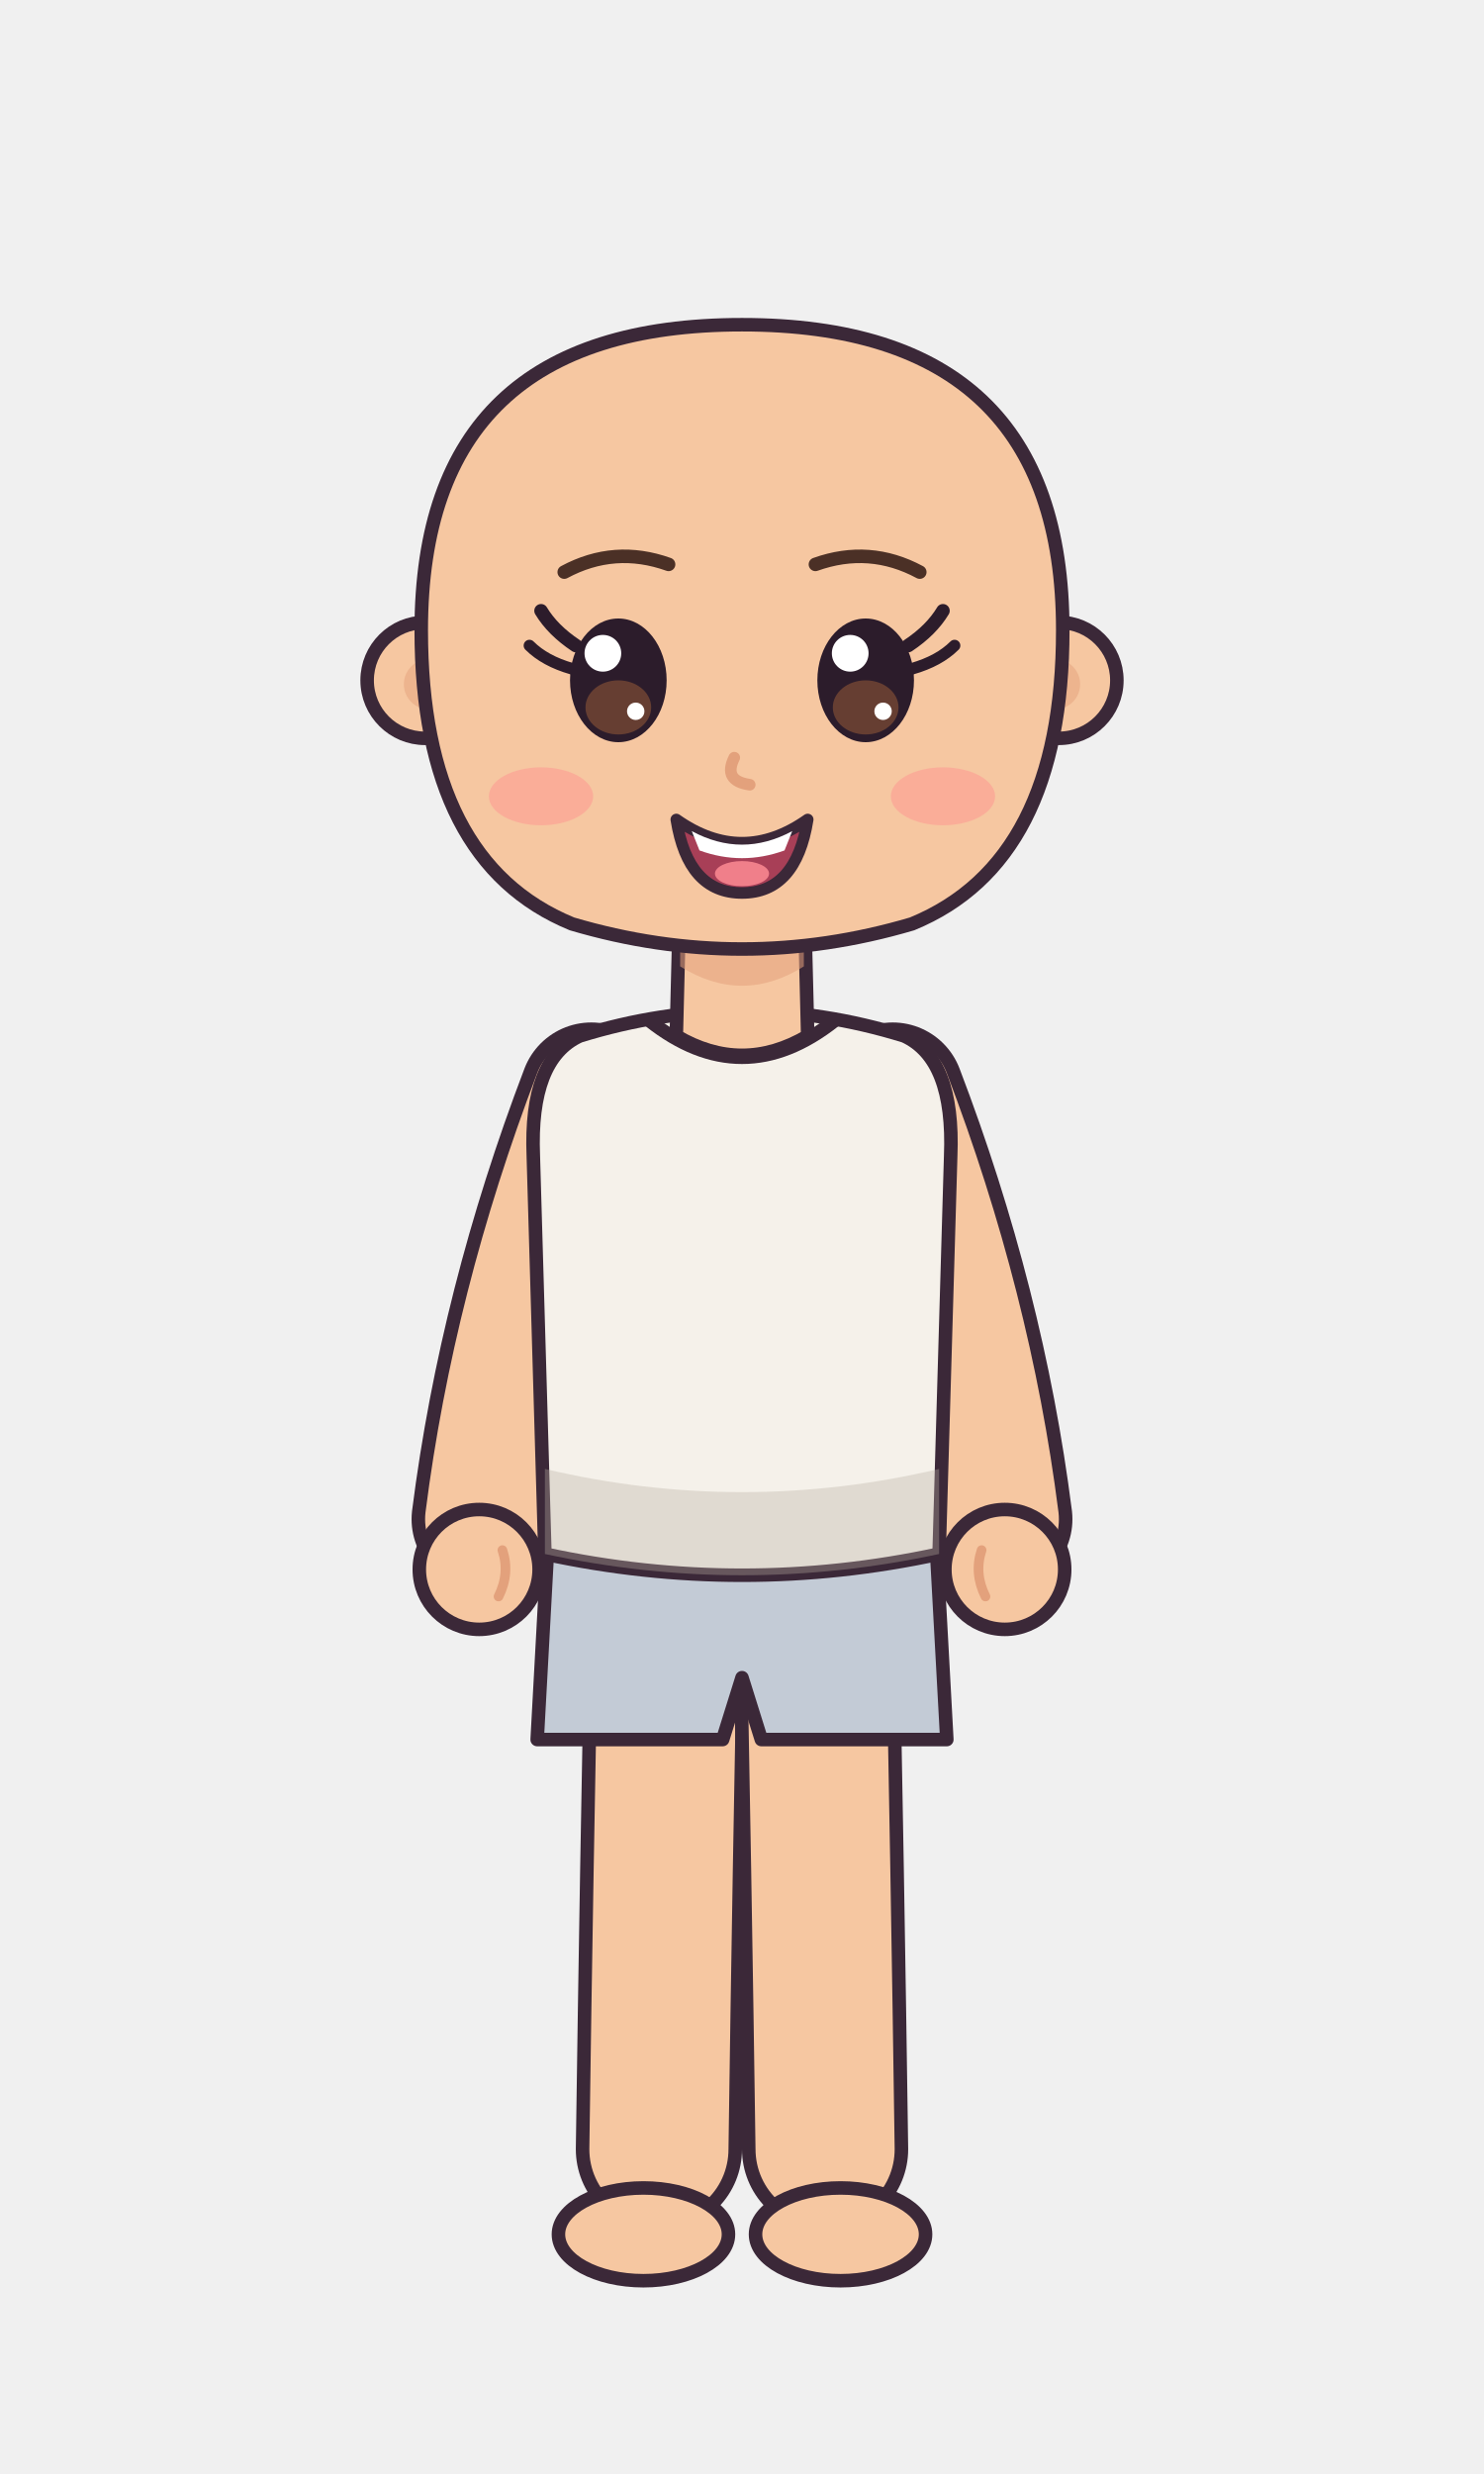
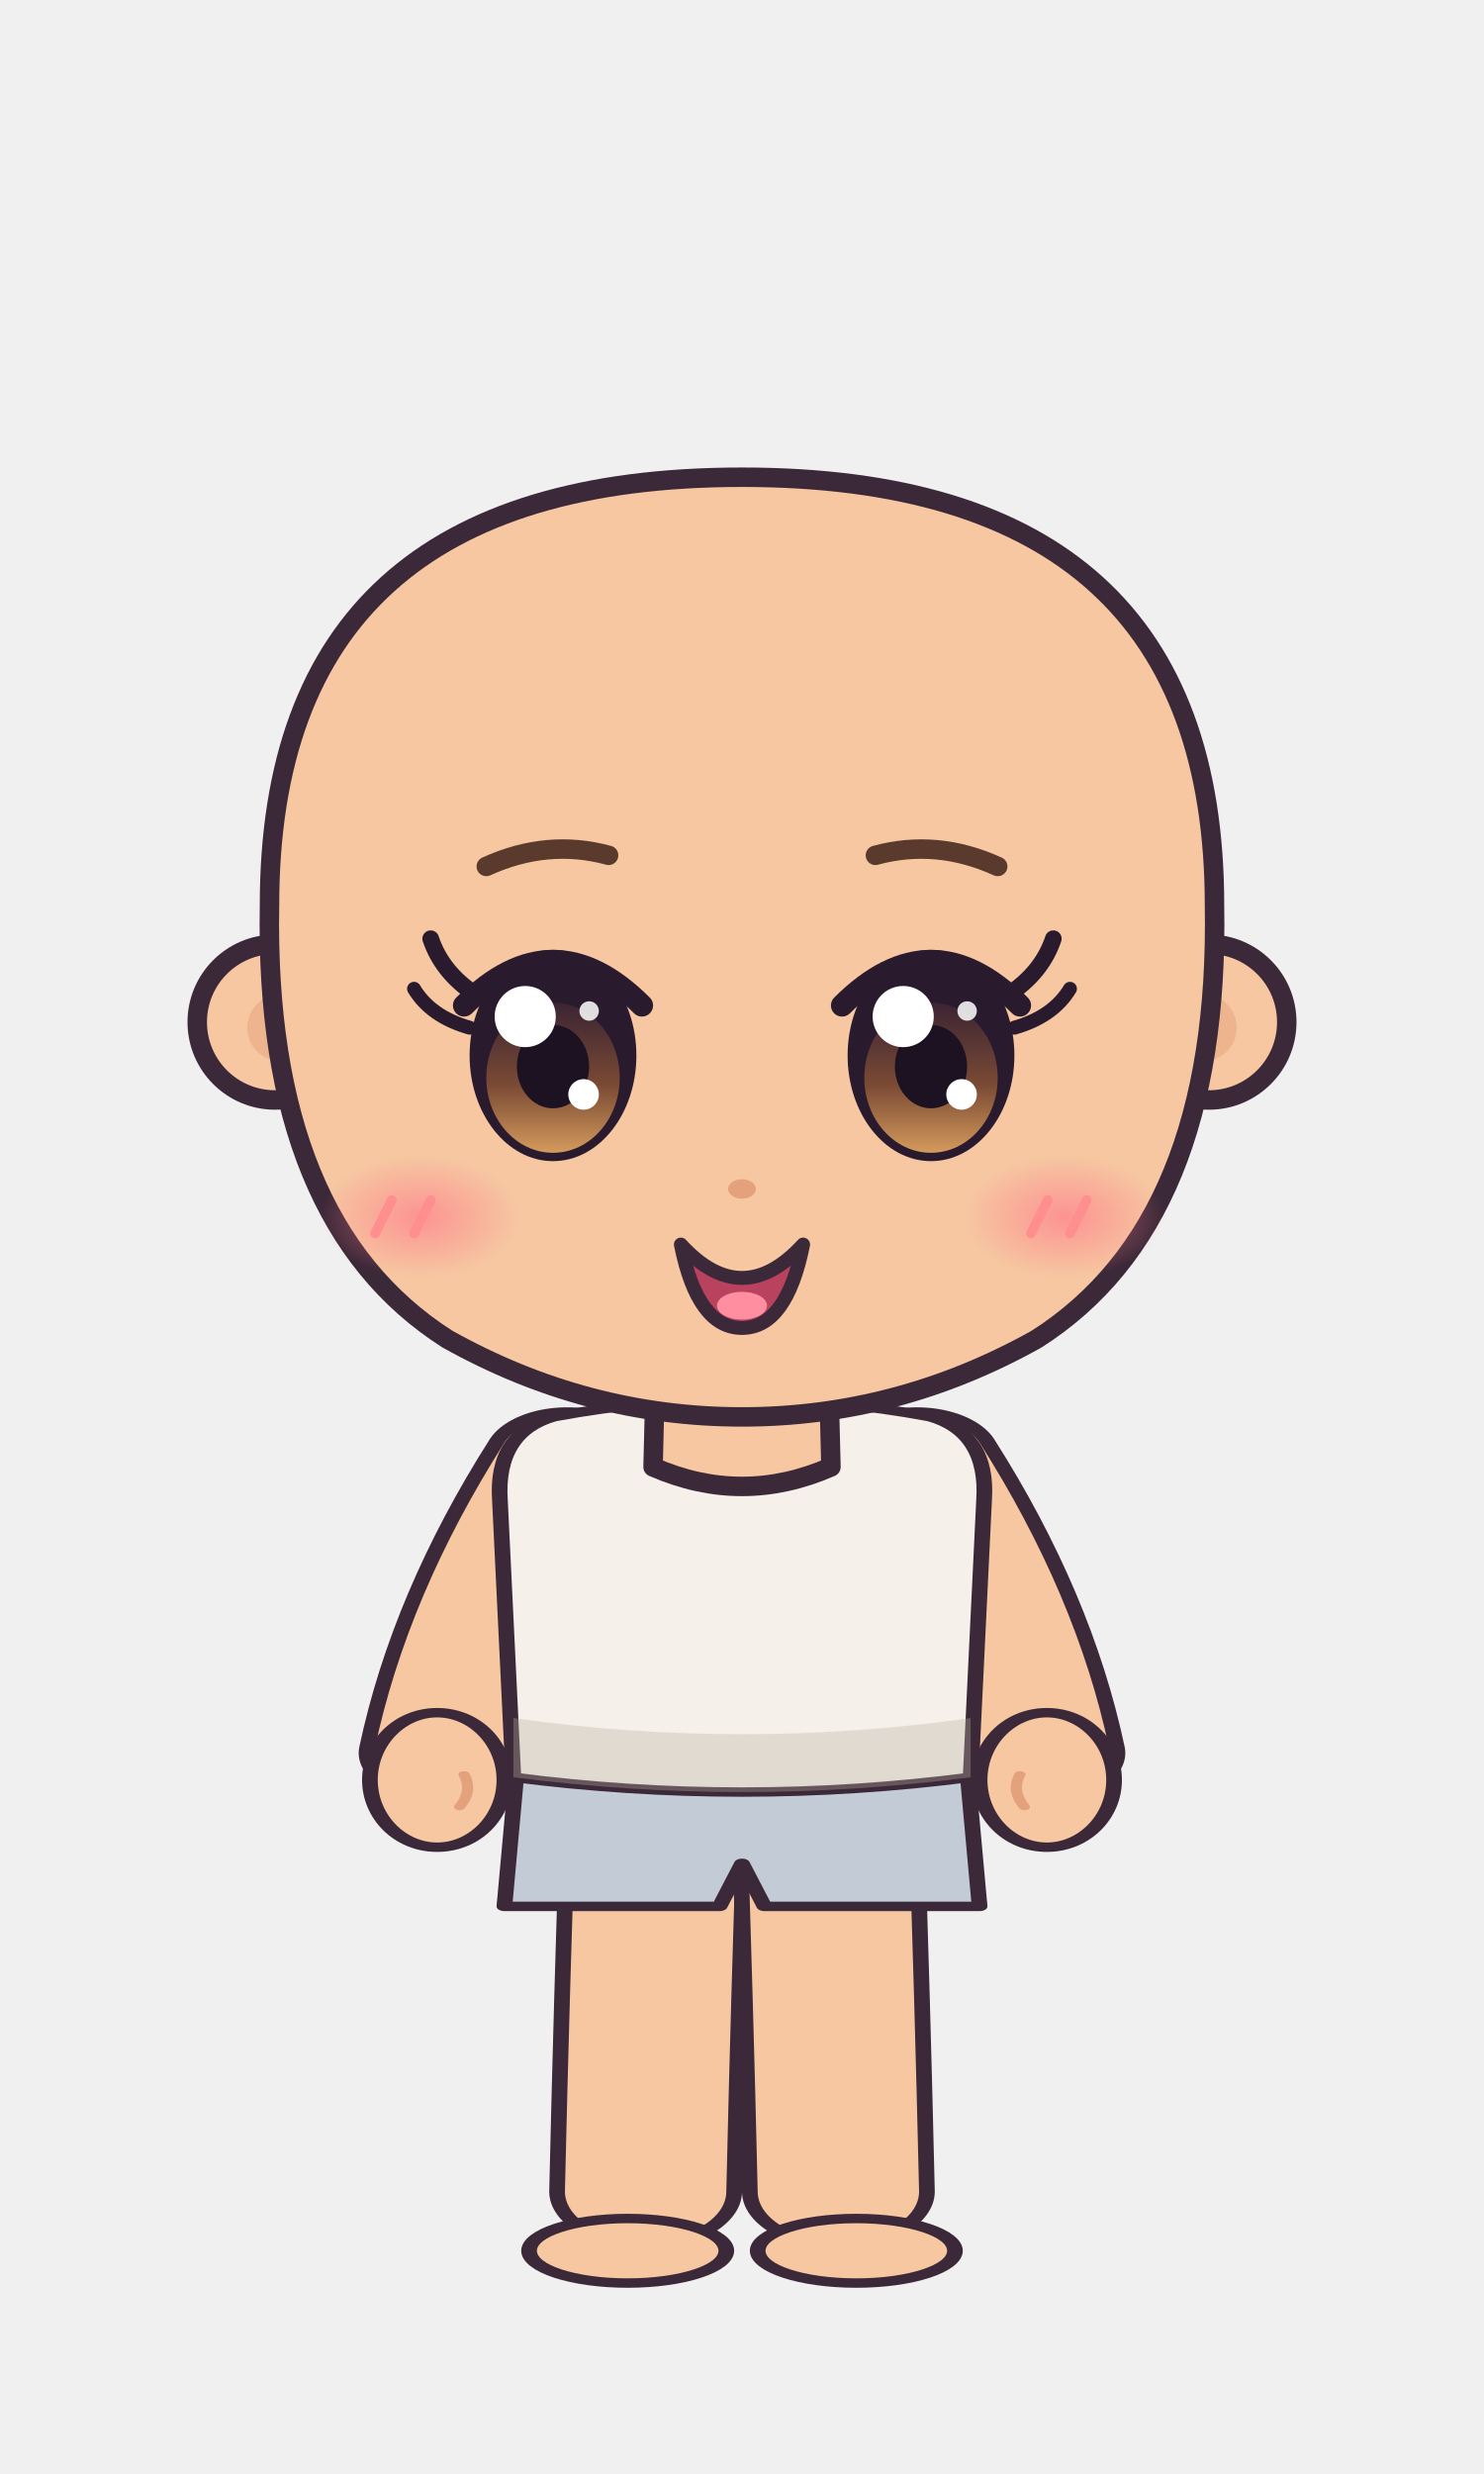
<svg xmlns="http://www.w3.org/2000/svg" width="768" height="1280" viewBox="0 0 768 1280">
-   <g stroke-linejoin="round" stroke-linecap="round">
-     <path d="M346 820 Q343 968 341 1112" fill="none" stroke="#3b2838" stroke-width="86" stroke-linecap="round" />
-     <path d="M346 820 Q343 968 341 1112" fill="none" stroke="#f6c7a1" stroke-width="72" stroke-linecap="round" />
-     <ellipse cx="333" cy="1156" rx="44" ry="24" fill="#f6c7a1" stroke="#3b2838" stroke-width="7" />
-     <path d="M422 820 Q425 968 427 1112" fill="none" stroke="#3b2838" stroke-width="86" stroke-linecap="round" />
-     <path d="M422 820 Q425 968 427 1112" fill="none" stroke="#f6c7a1" stroke-width="72" stroke-linecap="round" />
-     <ellipse cx="435" cy="1156" rx="44" ry="24" fill="#f6c7a1" stroke="#3b2838" stroke-width="7" />
-     <path d="M306 566 Q264 676 250 786" fill="none" stroke="#3b2838" stroke-width="74" stroke-linecap="round" />
-     <path d="M306 566 Q264 676 250 786" fill="none" stroke="#f6c7a1" stroke-width="60" stroke-linecap="round" />
-     <path d="M462 566 Q504 676 518 786" fill="none" stroke="#3b2838" stroke-width="74" stroke-linecap="round" />
-     <path d="M462 566 Q504 676 518 786" fill="none" stroke="#f6c7a1" stroke-width="60" stroke-linecap="round" />
-     <ellipse cx="248" cy="812" rx="31" ry="31" fill="#f6c7a1" stroke="#3b2838" stroke-width="7" />
-     <path d="M260 802 Q264 814 258 826" fill="none" stroke="#e3a17c" stroke-width="5" />
-     <ellipse cx="520" cy="812" rx="31" ry="31" fill="#f6c7a1" stroke="#3b2838" stroke-width="7" />
-     <path d="M508 802 Q504 814 510 826" fill="none" stroke="#e3a17c" stroke-width="5" />
-     <path d="M284 790 L484 790 L490 900 L394 900 L384 868 L374 900 L278 900 Z" fill="#c3cbd6" stroke="#3b2838" stroke-width="7" />
-     <path d="M300 536 Q384 510 468 536 Q494 548 492 598 L486 804 Q384 826 282 804 L276 598 Q274 548 300 536 Z" fill="#f5f1ea" stroke="#3b2838" stroke-width="7" />
-     <path d="M336 528 Q384 566 432 528" fill="none" stroke="#3b2838" stroke-width="7" />
-     <path d="M282 760 Q384 784 486 760 L486 804 Q384 826 282 804 Z" fill="#b9b0a2" stroke="none" opacity="0.35" />
-     <path d="M352 456 L416 456 L418 536 Q384 556 350 536 Z" fill="#f6c7a1" stroke="#3b2838" stroke-width="7" />
-     <path d="M352 470 Q384 500 416 470 L416 500 Q384 520 352 500 Z" fill="#e3a17c" stroke="none" opacity="0.55" />
-     <ellipse cx="220" cy="352" rx="30" ry="30" fill="#f6c7a1" stroke="#3b2838" stroke-width="7" />
-     <ellipse cx="548" cy="352" rx="30" ry="30" fill="#f6c7a1" stroke="#3b2838" stroke-width="7" />
-     <ellipse cx="222" cy="354" rx="13" ry="13" fill="#e3a17c" opacity=".5" />
-     <ellipse cx="546" cy="354" rx="13" ry="13" fill="#e3a17c" opacity=".5" />
-     <path d="M218 326 Q218 168 384 168 Q550 168 550 326 Q550 446 472 478 Q384 504 296 478 Q218 446 218 326 Z" fill="#f6c7a1" stroke="#3b2838" stroke-width="7" />
-     <ellipse cx="320" cy="352" rx="25" ry="32" fill="#2c1c2b" />
-     <ellipse cx="320" cy="366" rx="17" ry="14" fill="#7a4a34" opacity=".75" />
-     <ellipse cx="312" cy="338" rx="9.5" ry="9.5" fill="#ffffff" />
-     <ellipse cx="329" cy="368" rx="4.5" ry="4.5" fill="#ffffff" />
-     <path d="M298 334 Q286 326 280 316" fill="none" stroke="#2c1c2b" stroke-width="7" />
-     <path d="M296 346 Q282 342 274 334" fill="none" stroke="#2c1c2b" stroke-width="6" />
-     <ellipse cx="448" cy="352" rx="25" ry="32" fill="#2c1c2b" />
-     <ellipse cx="448" cy="366" rx="17" ry="14" fill="#7a4a34" opacity=".75" />
-     <ellipse cx="440" cy="338" rx="9.5" ry="9.5" fill="#ffffff" />
-     <ellipse cx="457" cy="368" rx="4.5" ry="4.5" fill="#ffffff" />
-     <path d="M470 334 Q482 326 488 316" fill="none" stroke="#2c1c2b" stroke-width="7" />
-     <path d="M472 346 Q486 342 494 334" fill="none" stroke="#2c1c2b" stroke-width="6" />
-     <path d="M292 296 Q318 282 346 292" fill="none" stroke="#4b3026" stroke-width="7" />
-     <path d="M422 292 Q450 282 476 296" fill="none" stroke="#4b3026" stroke-width="7" />
-     <path d="M380 392 Q374 404 388 406" fill="none" stroke="#e3a17c" stroke-width="6" />
-     <path d="M350 424 Q384 448 418 424 Q412 462 384 462 Q356 462 350 424 Z" fill="#a83f57" stroke="#3b2838" stroke-width="6" />
-     <path d="M358 430 Q384 444 410 430 L406 440 Q384 448 362 440 Z" fill="#ffffff" stroke="none" />
-     <ellipse cx="384" cy="452" rx="14" ry="6.5" fill="#f07f8a" />
-     <ellipse cx="280" cy="412" rx="27" ry="15" fill="#ff8f8f" opacity=".45" />
-     <ellipse cx="488" cy="412" rx="27" ry="15" fill="#ff8f8f" opacity=".45" />
+   <g transform="translate(384 1184) scale(1.16) translate(-384 -1184) translate(384 1184) scale(1.0 0.6) translate(-384 -1184)">
+     <g stroke-linejoin="round" stroke-linecap="round">
+       <path d="M346 820 Q343 968 341 1112" fill="none" stroke="#3b2838" stroke-width="86" stroke-linecap="round" />
+       <path d="M346 820 Q343 968 341 1112" fill="none" stroke="#f6c7a1" stroke-width="72" stroke-linecap="round" />
+       <ellipse cx="333" cy="1156" rx="44" ry="24" fill="#f6c7a1" stroke="#3b2838" stroke-width="7" />
+       <path d="M422 820 Q425 968 427 1112" fill="none" stroke="#3b2838" stroke-width="86" stroke-linecap="round" />
+       <path d="M422 820 Q425 968 427 1112" fill="none" stroke="#f6c7a1" stroke-width="72" stroke-linecap="round" />
+       <ellipse cx="435" cy="1156" rx="44" ry="24" fill="#f6c7a1" stroke="#3b2838" stroke-width="7" />
+       <path d="M306 566 Q264 676 250 786" fill="none" stroke="#3b2838" stroke-width="74" stroke-linecap="round" />
+       <path d="M306 566 Q264 676 250 786" fill="none" stroke="#f6c7a1" stroke-width="60" stroke-linecap="round" />
+       <path d="M462 566 Q504 676 518 786" fill="none" stroke="#3b2838" stroke-width="74" stroke-linecap="round" />
+       <path d="M462 566 Q504 676 518 786" fill="none" stroke="#f6c7a1" stroke-width="60" stroke-linecap="round" />
+       <ellipse cx="248" cy="806" rx="30" ry="50" fill="#f6c7a1" stroke="#3b2838" stroke-width="7" />
+       <path d="M260 802 Q264 814 258 826" fill="none" stroke="#e3a17c" stroke-width="5" />
+       <ellipse cx="520" cy="806" rx="30" ry="50" fill="#f6c7a1" stroke="#3b2838" stroke-width="7" />
+       <path d="M508 802 Q504 814 510 826" fill="none" stroke="#e3a17c" stroke-width="5" />
+       <path d="M284 790 L484 790 L490 900 L394 900 L384 868 L374 900 L278 900 Z" fill="#c3cbd6" stroke="#3b2838" stroke-width="7" />
+       <path d="M300 536 Q384 510 468 536 Q494 548 492 598 L486 804 Q384 826 282 804 L276 598 Q274 548 300 536 Z" fill="#f5f1ea" stroke="#3b2838" stroke-width="7" />
+       <path d="M336 528 Q384 566 432 528" fill="none" stroke="#3b2838" stroke-width="7" />
+       <path d="M282 760 Q384 784 486 760 L486 804 Q384 826 282 804 Z" fill="#b9b0a2" stroke="none" opacity="0.35" />
+     </g>
+   </g>
+   <g transform="translate(384 1184) scale(1.16) translate(-384 -1184) translate(384 755.6) scale(1.24) translate(-384 -470)">
+     <g stroke-linejoin="round" stroke-linecap="round">
+       <path d="M354 440 L414 440 L416 520 Q384 534 352 520 Z" fill="#f6c7a1" stroke="#3b2838" stroke-width="7" />
+       <ellipse cx="216" cy="360" rx="28" ry="28" fill="#f6c7a1" stroke="#3b2838" stroke-width="7" />
+       <ellipse cx="552" cy="360" rx="28" ry="28" fill="#f6c7a1" stroke="#3b2838" stroke-width="7" />
+       <ellipse cx="218" cy="362" rx="12" ry="12" fill="#e3a17c" opacity=".5" />
+       <ellipse cx="550" cy="362" rx="12" ry="12" fill="#e3a17c" opacity=".5" />
+       <path d="M214 318 Q214 164 384 164 Q554 164 554 318 Q556 432 490 474 Q440 502 384 502 Q328 502 278 474 Q212 432 214 318 Z" fill="#f6c7a1" stroke="#3b2838" stroke-width="7" />
+       <defs>
+         <linearGradient id="iris" x1="0" y1="0" x2="0" y2="1">
+           <stop offset="0" stop-color="#3b2433" />
+           <stop offset=".55" stop-color="#7a4a34" />
+           <stop offset="1" stop-color="#d49a5c" />
+         </linearGradient>
+         <radialGradient id="blush">
+           <stop offset="0" stop-color="#ff7d8c" stop-opacity=".7" />
+           <stop offset="1" stop-color="#ff7d8c" stop-opacity="0" />
+         </radialGradient>
+       </defs>
+       <ellipse cx="316" cy="372" rx="30" ry="38" fill="#2a1a2e" />
+       <ellipse cx="316" cy="380" rx="24" ry="27" fill="url(#iris)" />
+       <ellipse cx="316" cy="376" rx="13" ry="15" fill="#1d1222" />
+       <ellipse cx="306" cy="358" rx="11" ry="11" fill="#ffffff" />
+       <ellipse cx="327" cy="386" rx="5.5" ry="5.5" fill="#ffffff" />
+       <ellipse cx="329" cy="356" rx="3.5" ry="3.5" fill="#ffffff" opacity=".85" />
+       <path d="M284 354 Q316 322 348 354" fill="none" stroke="#2a1a2e" stroke-width="8" />
+       <path d="M288 350 Q276 342 272 330" fill="none" stroke="#2a1a2e" stroke-width="6" />
+       <path d="M286 362 Q272 358 266 348" fill="none" stroke="#2a1a2e" stroke-width="5" />
+       <ellipse cx="452" cy="372" rx="30" ry="38" fill="#2a1a2e" />
+       <ellipse cx="452" cy="380" rx="24" ry="27" fill="url(#iris)" />
+       <ellipse cx="452" cy="376" rx="13" ry="15" fill="#1d1222" />
+       <ellipse cx="442" cy="358" rx="11" ry="11" fill="#ffffff" />
+       <ellipse cx="463" cy="386" rx="5.5" ry="5.5" fill="#ffffff" />
+       <ellipse cx="465" cy="356" rx="3.5" ry="3.5" fill="#ffffff" opacity=".85" />
+       <path d="M420 354 Q452 322 484 354" fill="none" stroke="#2a1a2e" stroke-width="8" />
+       <path d="M480 350 Q492 342 496 330" fill="none" stroke="#2a1a2e" stroke-width="6" />
+       <path d="M482 362 Q496 358 502 348" fill="none" stroke="#2a1a2e" stroke-width="5" />
+       <path d="M292 304 Q314 294 336 300" fill="none" stroke="#5a3a2c" stroke-width="7" />
+       <path d="M432 300 Q454 294 476 304" fill="none" stroke="#5a3a2c" stroke-width="7" />
+       <ellipse cx="384" cy="420" rx="5" ry="3.5" fill="#e3a17c" />
+       <path d="M362 440 Q384 464 406 440 Q400 470 384 470 Q368 470 362 440 Z" fill="#b9425e" stroke="#3b2838" stroke-width="5" />
+       <ellipse cx="384" cy="462" rx="9" ry="5" fill="#ff8fa0" />
+       <ellipse cx="268" cy="430" rx="36" ry="22" fill="url(#blush)" />
+       <ellipse cx="500" cy="430" rx="36" ry="22" fill="url(#blush)" />
+       <path d="M258 424 L252 436" fill="none" stroke="#ff8f8f" stroke-width="3.5" />
+       <path d="M272 424 L266 436" fill="none" stroke="#ff8f8f" stroke-width="3.5" />
+       <path d="M494 424 L488 436" fill="none" stroke="#ff8f8f" stroke-width="3.5" />
+       <path d="M508 424 L502 436" fill="none" stroke="#ff8f8f" stroke-width="3.5" />
+     </g>
  </g>
</svg>
